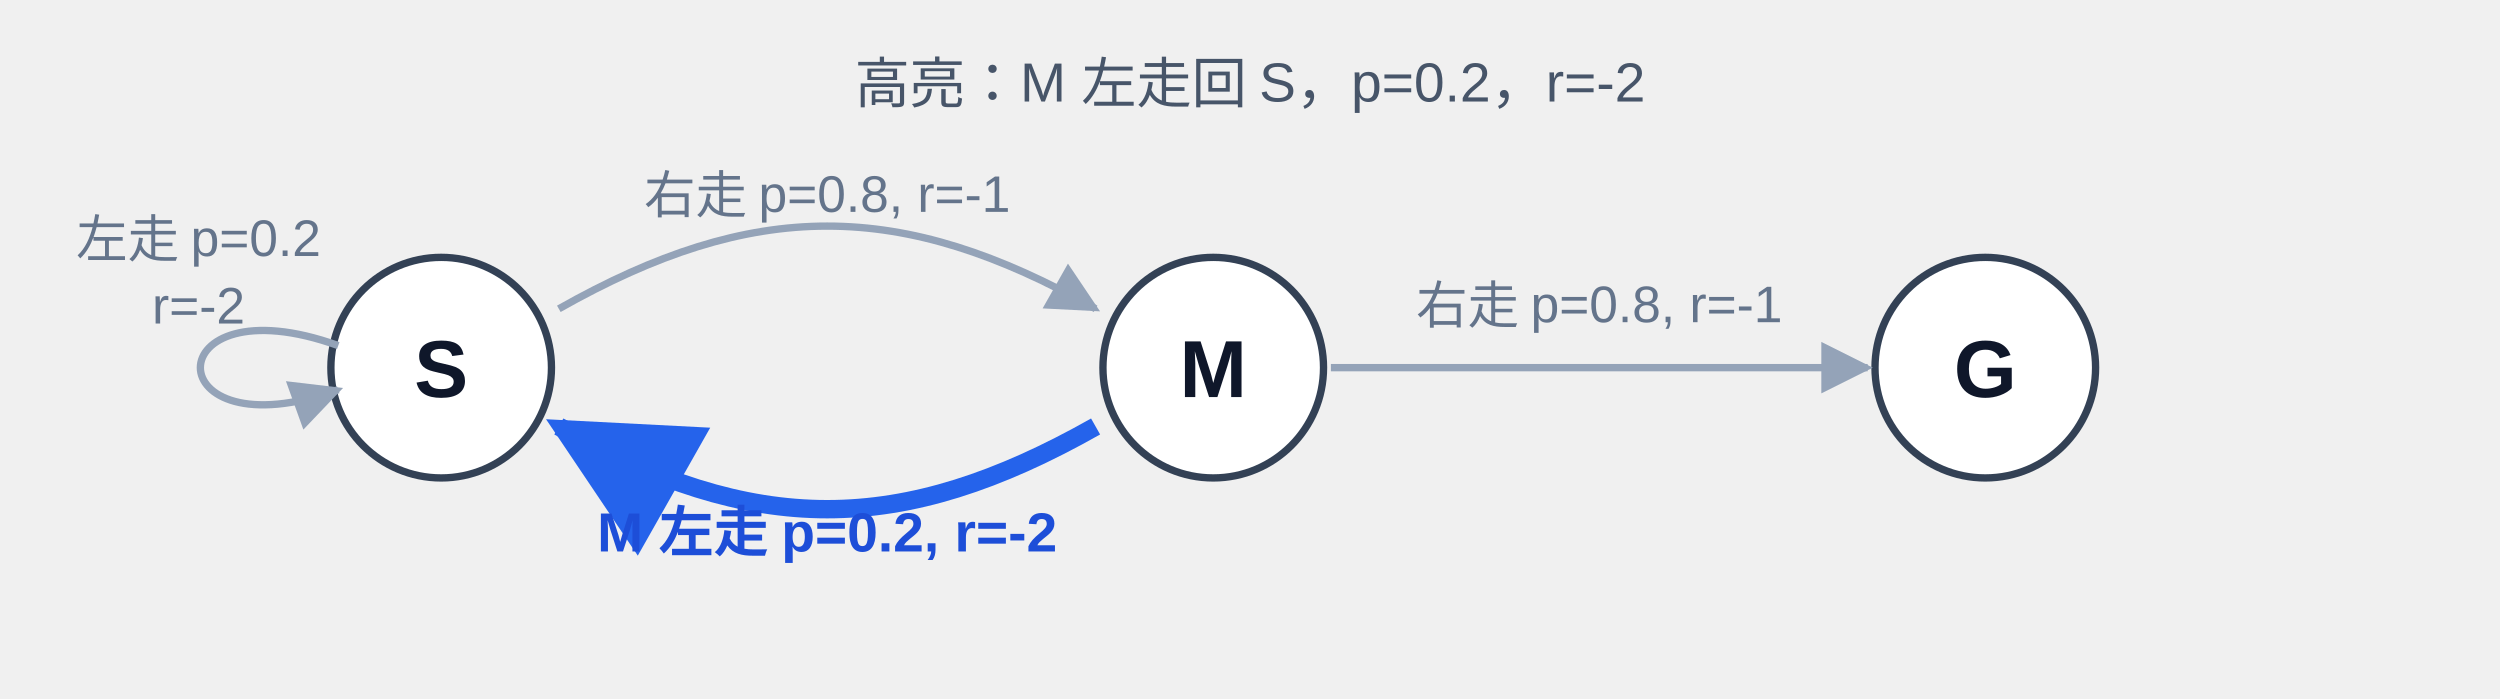
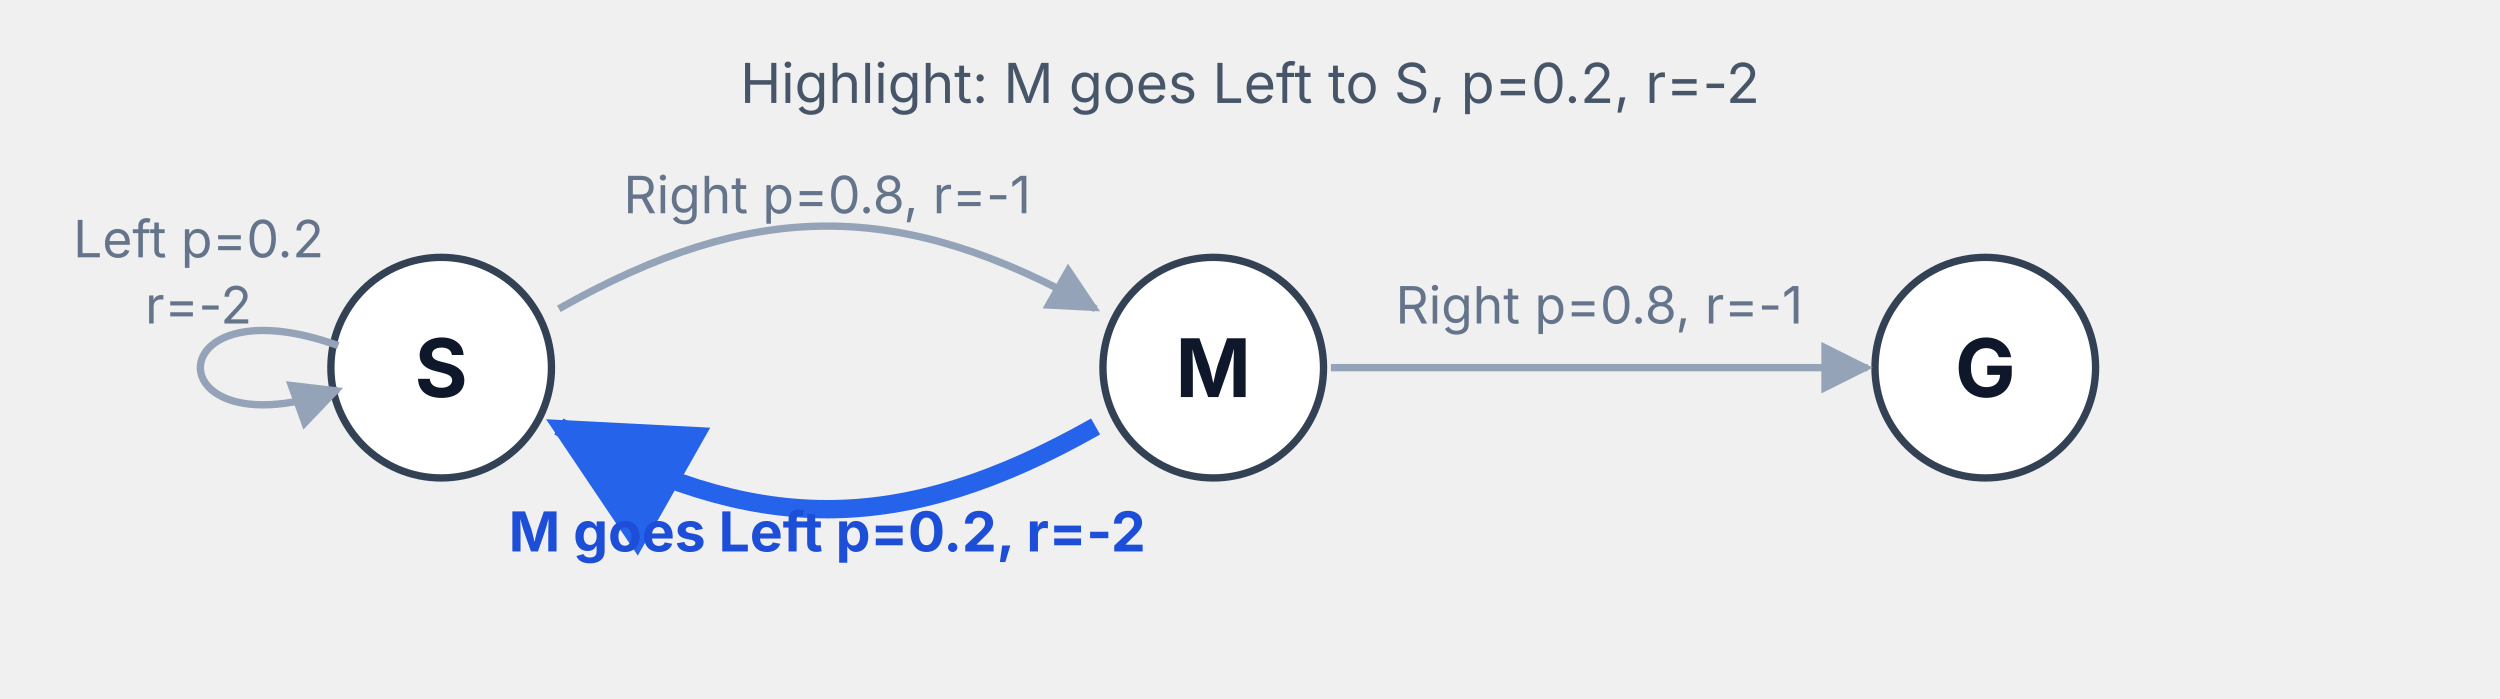
<svg xmlns="http://www.w3.org/2000/svg" width="680" height="190" viewBox="0 0 680 190" role="img" aria-labelledby="title desc">
  <defs>
    <marker id="arrow-gray" viewBox="0 0 10 10" refX="9" refY="5" markerWidth="7" markerHeight="7" orient="auto-start-reverse">
      <path d="M 0 0 L 10 5 L 0 10 z" fill="#94a3b8" />
    </marker>
    <marker id="arrow-blue" viewBox="0 0 10 10" refX="9" refY="5" markerWidth="8" markerHeight="8" orient="auto-start-reverse">
      <path d="M 0 0 L 10 5 L 0 10 z" fill="#2563eb" />
    </marker>
  </defs>
-   <g font-family="Arial, 'Noto Sans SC', sans-serif">
-     <text x="340" y="28" text-anchor="middle" font-size="15" fill="#475569">高亮：M 左走回 S，p=0.2，r=-2</text>
+   <g font-family="Inter, Helvetica, Arial, sans-serif">
+     <text x="340" y="28" text-anchor="middle" font-size="15" fill="#475569">Highlight: M goes Left to S, p=0.2, r=-2</text>
    <circle cx="120" cy="100" r="30" fill="#ffffff" stroke="#334155" stroke-width="2" />
    <text x="120" y="108" text-anchor="middle" font-size="22" font-weight="700" fill="#0f172a">S</text>
    <circle cx="330" cy="100" r="30" fill="#ffffff" stroke="#334155" stroke-width="2" />
    <text x="330" y="108" text-anchor="middle" font-size="22" font-weight="700" fill="#0f172a">M</text>
    <circle cx="540" cy="100" r="30" fill="#ffffff" stroke="#334155" stroke-width="2" />
    <text x="540" y="108" text-anchor="middle" font-size="22" font-weight="700" fill="#0f172a">G</text>
    <path d="M 152 84 C 205 54 245 54 298 84" fill="none" stroke="#94a3b8" stroke-width="2" marker-end="url(#arrow-gray)" />
-     <text x="225" y="58" text-anchor="middle" font-size="14" fill="#64748b">右走 p=0.8, r=-1</text>
+     <text x="225" y="58" text-anchor="middle" font-size="14" fill="#64748b">Right p=0.8, r=-1</text>
    <path d="M 362 100 L 508 100" fill="none" stroke="#94a3b8" stroke-width="2" marker-end="url(#arrow-gray)" />
-     <text x="435" y="88" text-anchor="middle" font-size="14" fill="#64748b">右走 p=0.8, r=-1</text>
+     <text x="435" y="88" text-anchor="middle" font-size="14" fill="#64748b">Right p=0.8, r=-1</text>
    <path d="M 92 94 C 42 76 42 124 92 106" fill="none" stroke="#94a3b8" stroke-width="2" marker-end="url(#arrow-gray)" />
-     <text x="54" y="70" text-anchor="middle" font-size="14" fill="#64748b">左走 p=0.2</text>
+     <text x="54" y="70" text-anchor="middle" font-size="14" fill="#64748b">Left p=0.2</text>
    <text x="54" y="88" text-anchor="middle" font-size="14" fill="#64748b">r=-2</text>
    <path d="M 298 116 C 245 146 205 146 152 116" fill="none" stroke="#2563eb" stroke-width="5" marker-end="url(#arrow-blue)" />
-     <text x="225" y="150" text-anchor="middle" font-size="15" font-weight="700" fill="#1d4ed8">M 左走 p=0.2, r=-2</text>
+     <text x="225" y="150" text-anchor="middle" font-size="15" font-weight="700" fill="#1d4ed8">M goes Left p=0.2, r=-2</text>
  </g>
</svg>
